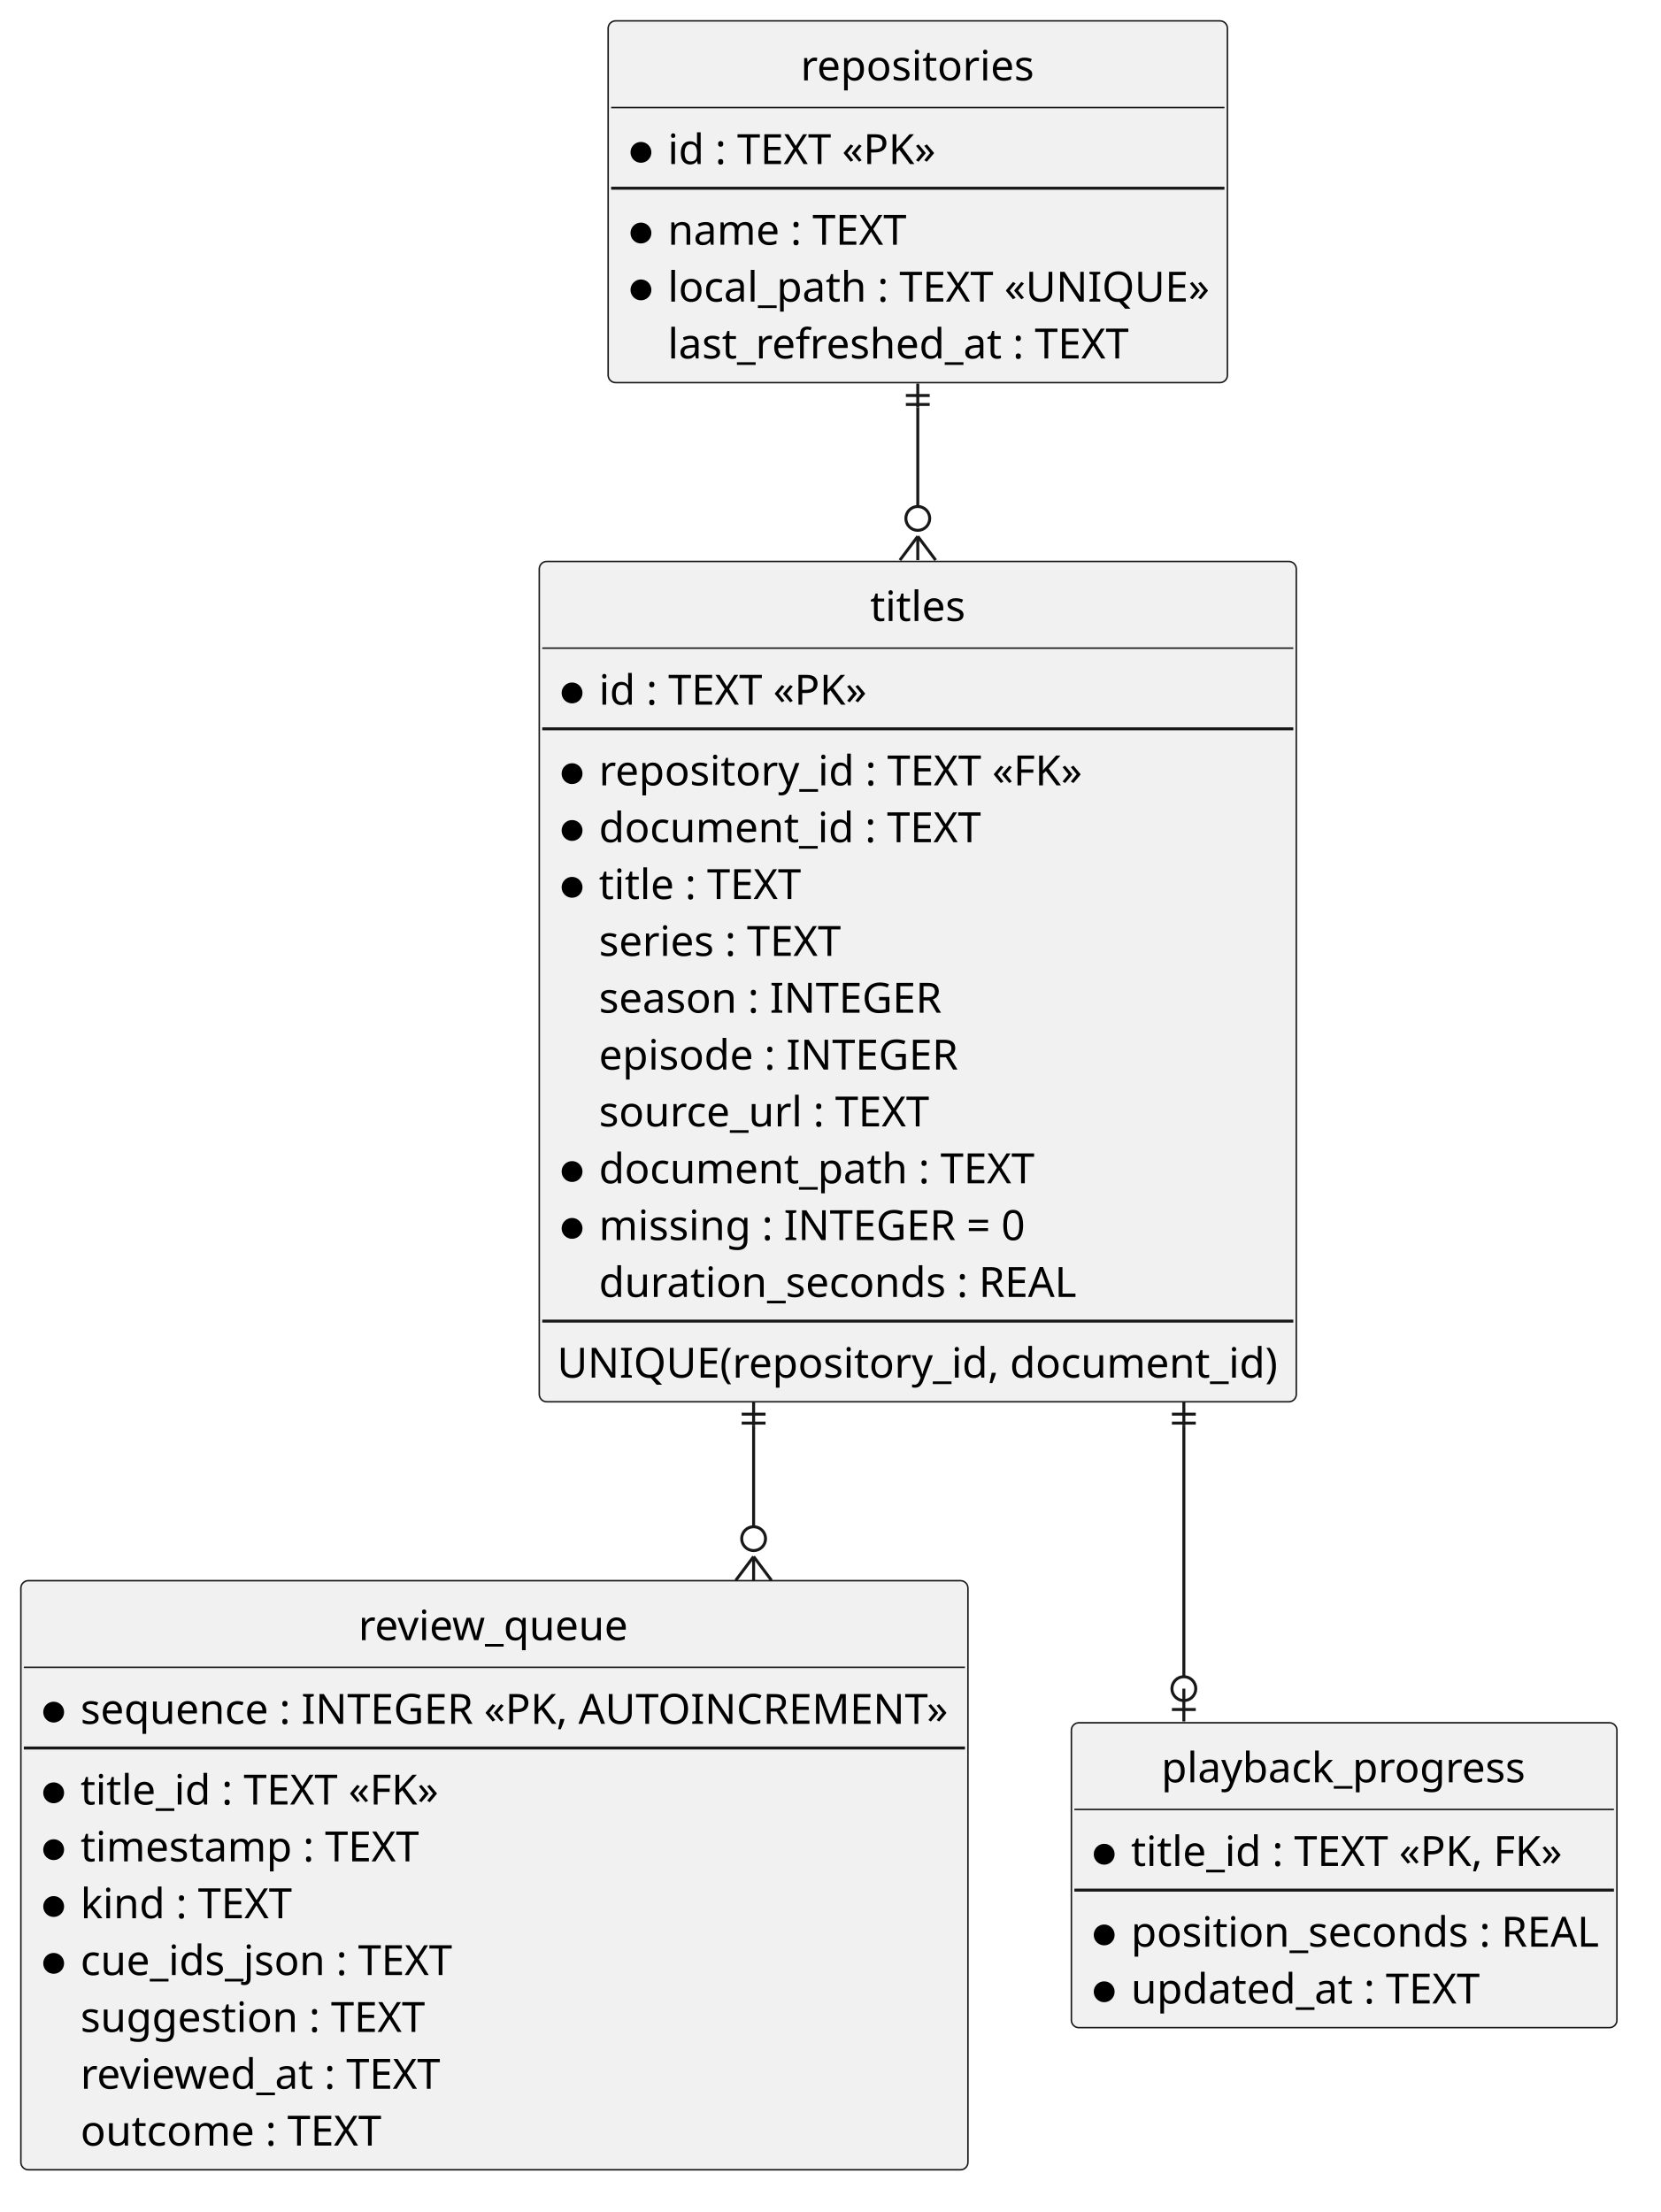
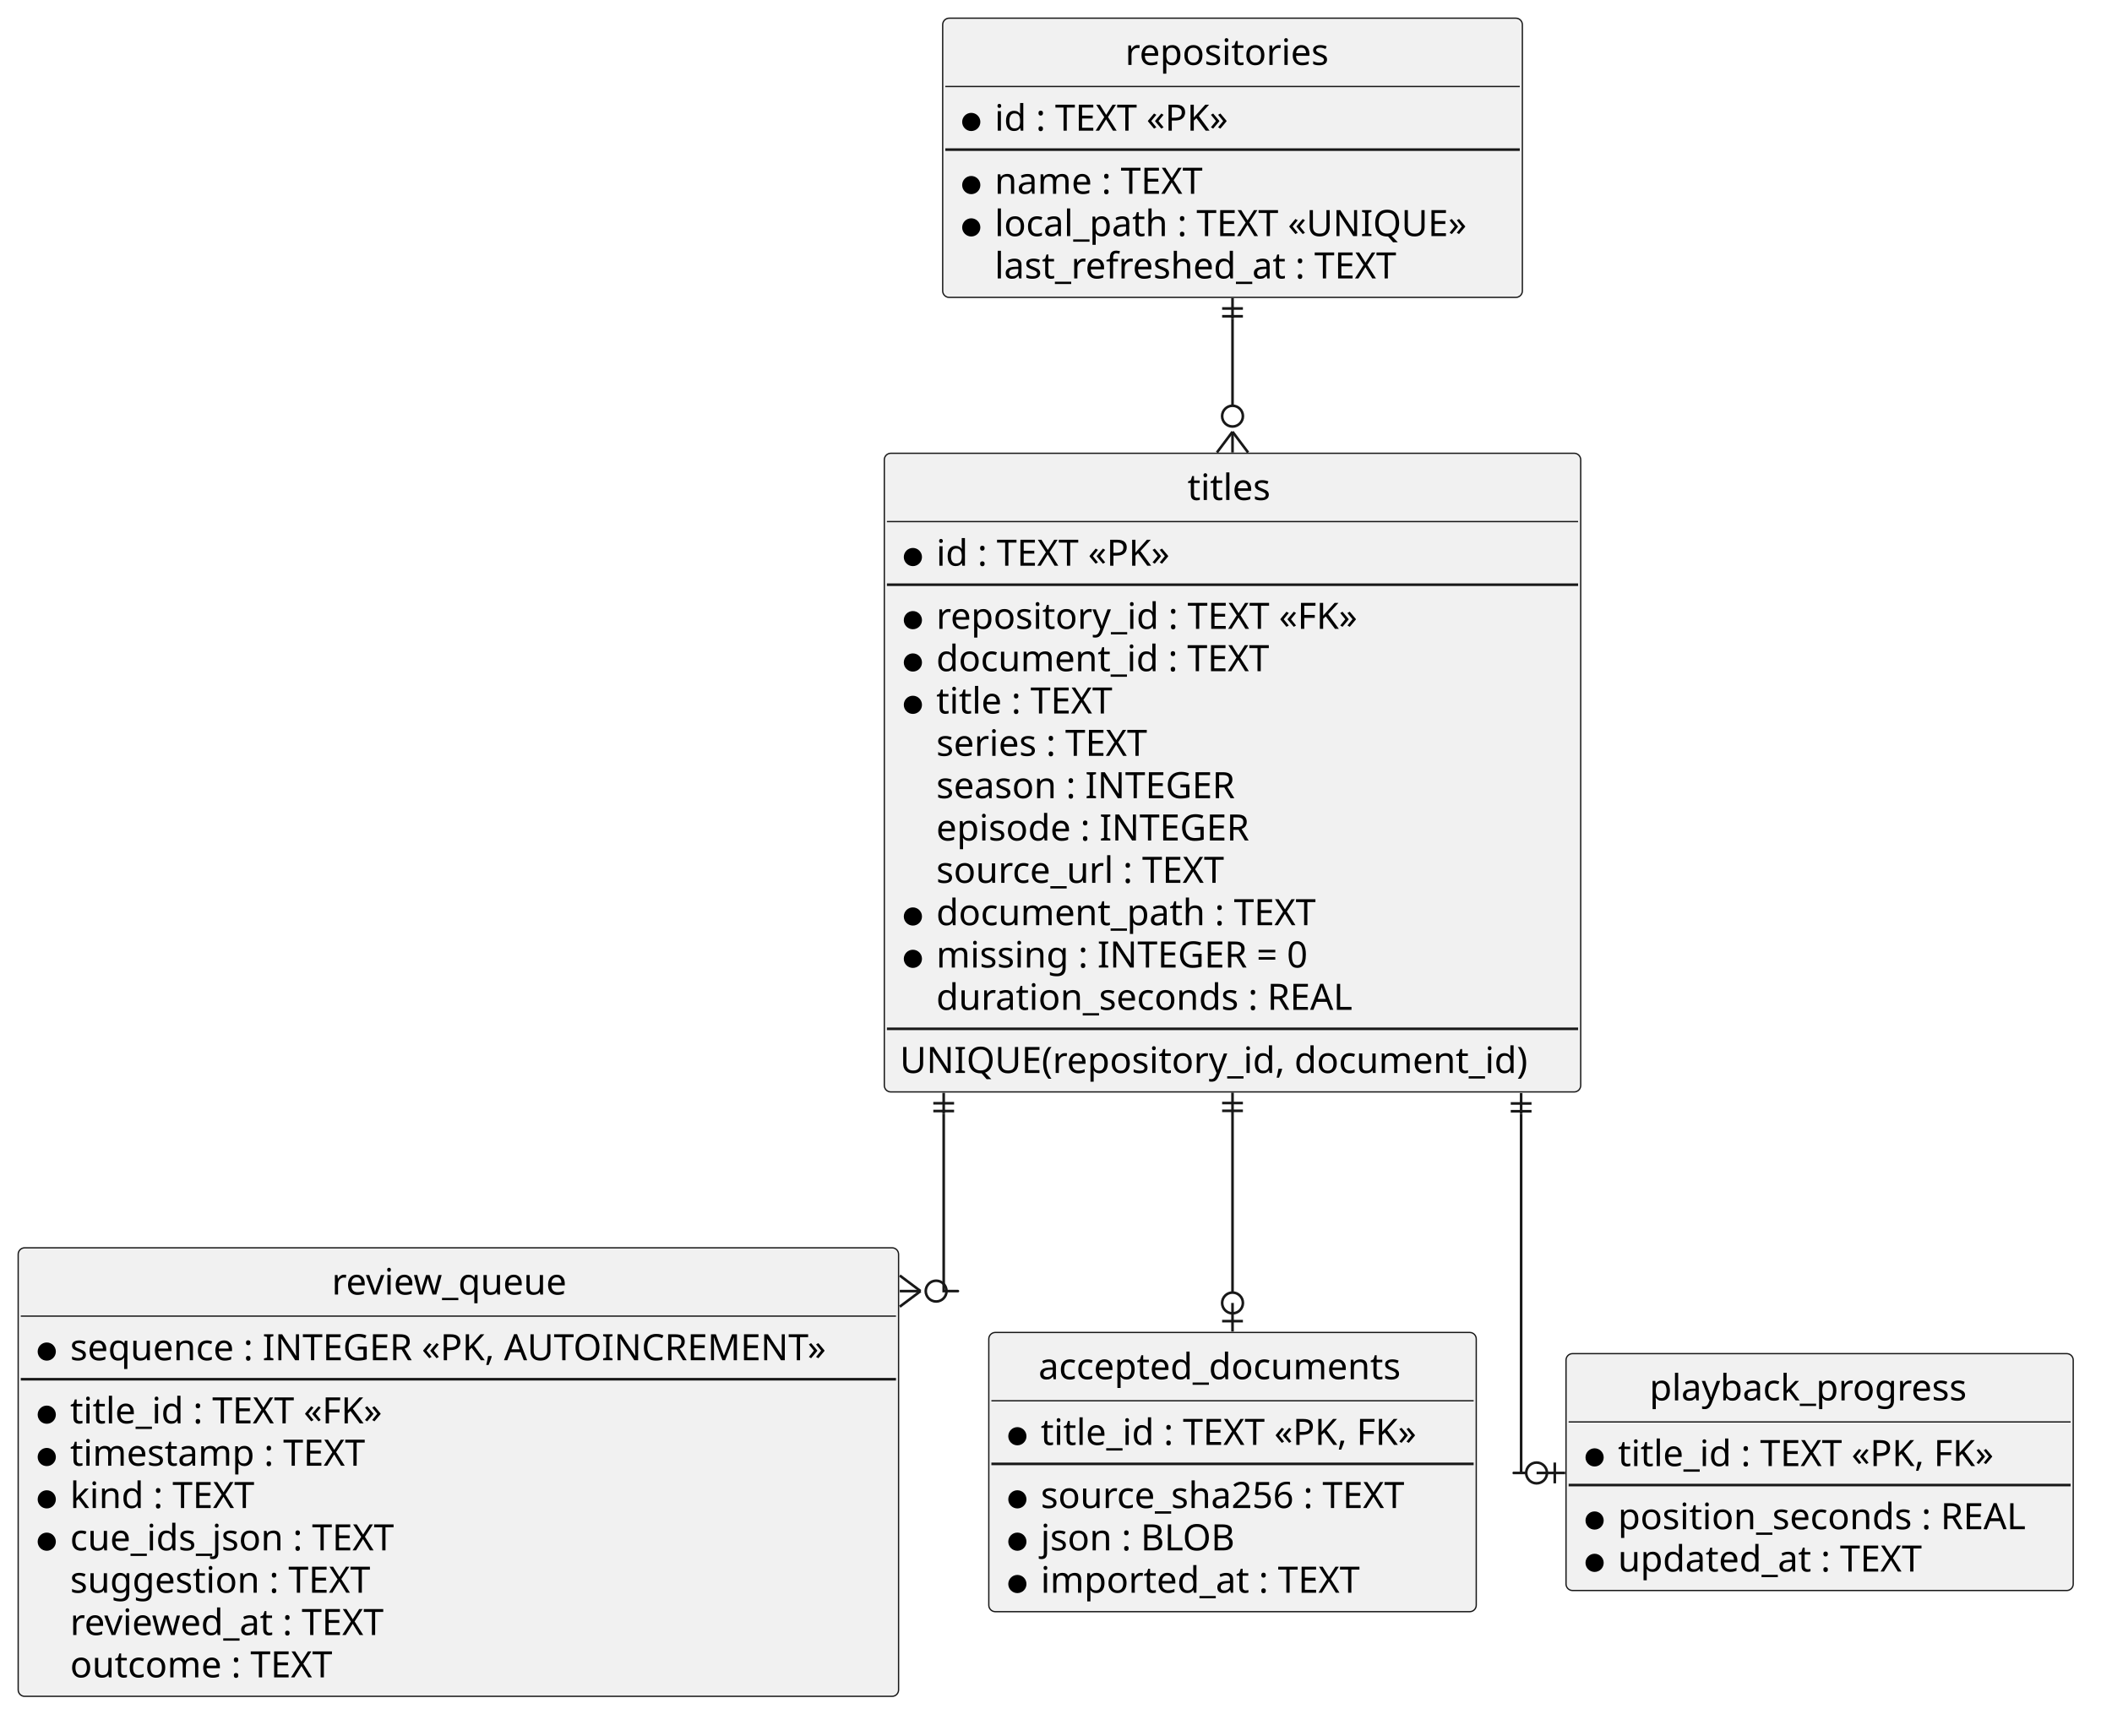
- <svg xmlns="http://www.w3.org/2000/svg" version="1.1" data-diagram-type="CLASS" style="width:557px;height:742px;background:#FFFFFF;" width="557px" height="742px" viewBox="0 0 557 742" zoomAndPan="magnify" preserveAspectRatio="none" contentStyleType="text/css">
+ <svg xmlns="http://www.w3.org/2000/svg" version="1.1" data-diagram-type="CLASS" style="width:813px;height:668px;background:#FFFFFF;" width="813px" height="668px" viewBox="0 0 813 668" zoomAndPan="magnify" preserveAspectRatio="none" contentStyleType="text/css">
  <defs />
  <g font-family="sans-serif" lengthAdjust="spacing">
    <g class="entity" data-qualified-name="repositories" id="ent0001" data-source-line="5">
-       <rect x="203.97" y="7" width="207.705" height="121.34" fill="#F1F1F1" style="stroke:#181818;stroke-width:0.5;" rx="2.5" ry="2.5" />
-       <text x="268.525" y="26.966" fill="#000" font-size="14" textLength="78.596">repositories</text>
-       <line x1="204.97" y1="36.068" x2="410.675" y2="36.068" style="stroke:#181818;stroke-width:0.5;" />
+       <rect x="362.88" y="7" width="223.148" height="107.484" fill="#F1F1F1" style="stroke:#181818;stroke-width:0.5;" rx="2.5" ry="2.5" />
+       <text x="433.148" y="24.995" fill="#000" font-size="14" textLength="82.612">repositories</text>
+       <line x1="363.88" y1="33.297" x2="585.028" y2="33.297" style="stroke:#181818;stroke-width:0.5;" />
      <g data-visibility-modifier="IE_MANDATORY">
-         <ellipse cx="214.97" cy="51.102" rx="3" ry="3" fill="#000" style="stroke:#000;stroke-width:1;" />
+         <ellipse cx="373.88" cy="46.945" rx="3" ry="3" fill="#000" style="stroke:#000;stroke-width:1;" />
      </g>
-       <text x="223.97" y="55.034" fill="#000" font-size="14" textLength="89.838">id : TEXT «PK»</text>
-       <line x1="204.97" y1="63.136" x2="410.675" y2="63.136" style="stroke:#181818;stroke-width:1;" />
+       <text x="382.88" y="50.292" fill="#000" font-size="14" textLength="101.138">id : TEXT «PK»</text>
+       <line x1="363.88" y1="57.594" x2="585.028" y2="57.594" style="stroke:#181818;stroke-width:1;" />
      <g data-visibility-modifier="IE_MANDATORY">
-         <ellipse cx="214.97" cy="78.17" rx="3" ry="3" fill="#000" style="stroke:#000;stroke-width:1;" />
+         <ellipse cx="373.88" cy="71.242" rx="3" ry="3" fill="#000" style="stroke:#000;stroke-width:1;" />
      </g>
-       <text x="223.97" y="82.102" fill="#000" font-size="14" textLength="80.08">name : TEXT</text>
+       <text x="382.88" y="74.589" fill="#000" font-size="14" textLength="88.86">name : TEXT</text>
      <g data-visibility-modifier="IE_MANDATORY">
-         <ellipse cx="214.97" cy="97.238" rx="3" ry="3" fill="#000" style="stroke:#000;stroke-width:1;" />
+         <ellipse cx="373.88" cy="87.539" rx="3" ry="3" fill="#000" style="stroke:#000;stroke-width:1;" />
      </g>
-       <text x="223.97" y="101.17" fill="#000" font-size="14" textLength="181.705">local_path : TEXT «UNIQUE»</text>
-       <text x="223.97" y="120.238" fill="#000" font-size="14" textLength="155.189">last_refreshed_at : TEXT</text>
+       <text x="382.88" y="90.886" fill="#000" font-size="14" textLength="197.148">local_path : TEXT «UNIQUE»</text>
+       <text x="382.88" y="107.183" fill="#000" font-size="14" textLength="169.812">last_refreshed_at : TEXT</text>
    </g>
    <g class="entity" data-qualified-name="titles" id="ent0002" data-source-line="13">
-       <rect x="180.87" y="188.34" width="253.905" height="281.883" fill="#F1F1F1" style="stroke:#181818;stroke-width:0.5;" rx="2.5" ry="2.5" />
-       <text x="291.856" y="208.306" fill="#000" font-size="14" textLength="31.934">titles</text>
-       <line x1="181.87" y1="217.408" x2="433.775" y2="217.408" style="stroke:#181818;stroke-width:0.5;" />
+       <rect x="340.41" y="174.49" width="268.074" height="245.859" fill="#F1F1F1" style="stroke:#181818;stroke-width:0.5;" rx="2.5" ry="2.5" />
+       <text x="457.115" y="192.485" fill="#000" font-size="14" textLength="34.665">titles</text>
+       <line x1="341.41" y1="200.787" x2="607.484" y2="200.787" style="stroke:#181818;stroke-width:0.5;" />
      <g data-visibility-modifier="IE_MANDATORY">
-         <ellipse cx="191.87" cy="232.442" rx="3" ry="3" fill="#000" style="stroke:#000;stroke-width:1;" />
+         <ellipse cx="351.41" cy="214.435" rx="3" ry="3" fill="#000" style="stroke:#000;stroke-width:1;" />
      </g>
-       <text x="200.87" y="236.374" fill="#000" font-size="14" textLength="89.838">id : TEXT «PK»</text>
-       <line x1="181.87" y1="244.476" x2="433.775" y2="244.476" style="stroke:#181818;stroke-width:1;" />
+       <text x="360.41" y="217.782" fill="#000" font-size="14" textLength="101.138">id : TEXT «PK»</text>
+       <line x1="341.41" y1="225.084" x2="607.484" y2="225.084" style="stroke:#181818;stroke-width:1;" />
      <g data-visibility-modifier="IE_MANDATORY">
-         <ellipse cx="191.87" cy="259.51" rx="3" ry="3" fill="#000" style="stroke:#000;stroke-width:1;" />
+         <ellipse cx="351.41" cy="238.732" rx="3" ry="3" fill="#000" style="stroke:#000;stroke-width:1;" />
      </g>
-       <text x="200.87" y="263.442" fill="#000" font-size="14" textLength="162.371">repository_id : TEXT «FK»</text>
+       <text x="360.41" y="242.079" fill="#000" font-size="14" textLength="178.849">repository_id : TEXT «FK»</text>
      <g data-visibility-modifier="IE_MANDATORY">
-         <ellipse cx="191.87" cy="278.578" rx="3" ry="3" fill="#000" style="stroke:#000;stroke-width:1;" />
+         <ellipse cx="351.41" cy="255.029" rx="3" ry="3" fill="#000" style="stroke:#000;stroke-width:1;" />
      </g>
-       <text x="200.87" y="282.51" fill="#000" font-size="14" textLength="128.169">document_id : TEXT</text>
+       <text x="360.41" y="258.376" fill="#000" font-size="14" textLength="139.569">document_id : TEXT</text>
      <g data-visibility-modifier="IE_MANDATORY">
-         <ellipse cx="191.87" cy="297.646" rx="3" ry="3" fill="#000" style="stroke:#000;stroke-width:1;" />
+         <ellipse cx="351.41" cy="271.326" rx="3" ry="3" fill="#000" style="stroke:#000;stroke-width:1;" />
      </g>
-       <text x="200.87" y="301.578" fill="#000" font-size="14" textLength="67.816">title : TEXT</text>
-       <text x="200.87" y="320.646" fill="#000" font-size="14" textLength="81.186">series : TEXT</text>
-       <text x="200.87" y="339.713" fill="#000" font-size="14" textLength="114.954">season : INTEGER</text>
-       <text x="200.87" y="358.781" fill="#000" font-size="14" textLength="120.47">episode : INTEGER</text>
-       <text x="200.87" y="377.849" fill="#000" font-size="14" textLength="111.076">source_url : TEXT</text>
+       <text x="360.41" y="274.673" fill="#000" font-size="14" textLength="76.528">title : TEXT</text>
+       <text x="360.41" y="290.969" fill="#000" font-size="14" textLength="90.617">series : TEXT</text>
+       <text x="360.41" y="307.266" fill="#000" font-size="14" textLength="124.257">season : INTEGER</text>
+       <text x="360.41" y="323.563" fill="#000" font-size="14" textLength="129.787">episode : INTEGER</text>
+       <text x="360.41" y="339.86" fill="#000" font-size="14" textLength="121.475">source_url : TEXT</text>
      <g data-visibility-modifier="IE_MANDATORY">
-         <ellipse cx="191.87" cy="392.985" rx="3" ry="3" fill="#000" style="stroke:#000;stroke-width:1;" />
+         <ellipse cx="351.41" cy="352.81" rx="3" ry="3" fill="#000" style="stroke:#000;stroke-width:1;" />
      </g>
-       <text x="200.87" y="396.917" fill="#000" font-size="14" textLength="146.117">document_path : TEXT</text>
+       <text x="360.41" y="356.157" fill="#000" font-size="14" textLength="158.621">document_path : TEXT</text>
      <g data-visibility-modifier="IE_MANDATORY">
-         <ellipse cx="191.87" cy="412.053" rx="3" ry="3" fill="#000" style="stroke:#000;stroke-width:1;" />
+         <ellipse cx="351.41" cy="369.107" rx="3" ry="3" fill="#000" style="stroke:#000;stroke-width:1;" />
      </g>
-       <text x="200.87" y="415.985" fill="#000" font-size="14" textLength="142.953">missing : INTEGER = 0</text>
-       <text x="200.87" y="435.053" fill="#000" font-size="14" textLength="160.467">duration_seconds : REAL</text>
-       <line x1="181.87" y1="443.155" x2="433.775" y2="443.155" style="stroke:#181818;stroke-width:1;" />
-       <text x="186.87" y="462.121" fill="#000" font-size="14" textLength="241.905">UNIQUE(repository_id, document_id)</text>
+       <text x="360.41" y="372.454" fill="#000" font-size="14" textLength="158.341">missing : INTEGER = 0</text>
+       <text x="360.41" y="388.751" fill="#000" font-size="14" textLength="172.703">duration_seconds : REAL</text>
+       <line x1="341.41" y1="396.053" x2="607.484" y2="396.053" style="stroke:#181818;stroke-width:1;" />
+       <text x="346.41" y="413.048" fill="#000" font-size="14" textLength="256.074">UNIQUE(repository_id, document_id)</text>
    </g>
    <g class="entity" data-qualified-name="reviews" id="ent0003" data-source-line="30">
-       <rect x="7" y="530.22" width="317.647" height="197.611" fill="#F1F1F1" style="stroke:#181818;stroke-width:0.5;" rx="2.5" ry="2.5" />
-       <text x="120.212" y="550.186" fill="#000" font-size="14" textLength="91.224">review_queue</text>
-       <line x1="8" y1="559.288" x2="323.647" y2="559.288" style="stroke:#181818;stroke-width:0.5;" />
+       <rect x="7" y="480.35" width="338.901" height="172.672" fill="#F1F1F1" style="stroke:#181818;stroke-width:0.5;" rx="2.5" ry="2.5" />
+       <text x="127.717" y="498.345" fill="#000" font-size="14" textLength="97.467">review_queue</text>
+       <line x1="8" y1="506.647" x2="344.901" y2="506.647" style="stroke:#181818;stroke-width:0.5;" />
      <g data-visibility-modifier="IE_MANDATORY">
-         <ellipse cx="18" cy="574.322" rx="3" ry="3" fill="#000" style="stroke:#000;stroke-width:1;" />
+         <ellipse cx="18" cy="520.295" rx="3" ry="3" fill="#000" style="stroke:#000;stroke-width:1;" />
      </g>
-       <text x="27" y="578.254" fill="#000" font-size="14" textLength="291.647">sequence : INTEGER «PK, AUTOINCREMENT»</text>
-       <line x1="8" y1="586.356" x2="323.647" y2="586.356" style="stroke:#181818;stroke-width:1;" />
+       <text x="27" y="523.642" fill="#000" font-size="14" textLength="312.901">sequence : INTEGER «PK, AUTOINCREMENT»</text>
+       <line x1="8" y1="530.944" x2="344.901" y2="530.944" style="stroke:#181818;stroke-width:1;" />
      <g data-visibility-modifier="IE_MANDATORY">
-         <ellipse cx="18" cy="601.39" rx="3" ry="3" fill="#000" style="stroke:#000;stroke-width:1;" />
+         <ellipse cx="18" cy="544.592" rx="3" ry="3" fill="#000" style="stroke:#000;stroke-width:1;" />
      </g>
-       <text x="27" y="605.322" fill="#000" font-size="14" textLength="120.078">title_id : TEXT «FK»</text>
+       <text x="27" y="547.939" fill="#000" font-size="14" textLength="135.119">title_id : TEXT «FK»</text>
      <g data-visibility-modifier="IE_MANDATORY">
-         <ellipse cx="18" cy="620.458" rx="3" ry="3" fill="#000" style="stroke:#000;stroke-width:1;" />
+         <ellipse cx="18" cy="560.889" rx="3" ry="3" fill="#000" style="stroke:#000;stroke-width:1;" />
      </g>
-       <text x="27" y="624.39" fill="#000" font-size="14" textLength="113.554">timestamp : TEXT</text>
+       <text x="27" y="564.236" fill="#000" font-size="14" textLength="124.674">timestamp : TEXT</text>
      <g data-visibility-modifier="IE_MANDATORY">
-         <ellipse cx="18" cy="639.526" rx="3" ry="3" fill="#000" style="stroke:#000;stroke-width:1;" />
+         <ellipse cx="18" cy="577.186" rx="3" ry="3" fill="#000" style="stroke:#000;stroke-width:1;" />
      </g>
-       <text x="27" y="643.458" fill="#000" font-size="14" textLength="70.938">kind : TEXT</text>
+       <text x="27" y="580.533" fill="#000" font-size="14" textLength="78.914">kind : TEXT</text>
      <g data-visibility-modifier="IE_MANDATORY">
-         <ellipse cx="18" cy="658.594" rx="3" ry="3" fill="#000" style="stroke:#000;stroke-width:1;" />
+         <ellipse cx="18" cy="593.483" rx="3" ry="3" fill="#000" style="stroke:#000;stroke-width:1;" />
      </g>
-       <text x="27" y="662.526" fill="#000" font-size="14" textLength="124.655">cue_ids_json : TEXT</text>
-       <text x="27" y="681.593" fill="#000" font-size="14" textLength="115.556">suggestion : TEXT</text>
-       <text x="27" y="700.661" fill="#000" font-size="14" textLength="121.52">reviewed_at : TEXT</text>
-       <text x="27" y="719.729" fill="#000" font-size="14" textLength="100.94">outcome : TEXT</text>
+       <text x="27" y="596.829" fill="#000" font-size="14" textLength="137.033">cue_ids_json : TEXT</text>
+       <text x="27" y="613.126" fill="#000" font-size="14" textLength="125.822">suggestion : TEXT</text>
+       <text x="27" y="629.423" fill="#000" font-size="14" textLength="134.333">reviewed_at : TEXT</text>
+       <text x="27" y="645.72" fill="#000" font-size="14" textLength="110.599">outcome : TEXT</text>
    </g>
-     <g class="entity" data-qualified-name="progress" id="ent0004" data-source-line="42">
-       <rect x="359.34" y="577.89" width="182.967" height="102.272" fill="#F1F1F1" style="stroke:#181818;stroke-width:0.5;" rx="2.5" ry="2.5" />
-       <text x="389.497" y="597.856" fill="#000" font-size="14" textLength="122.654">playback_progress</text>
-       <line x1="360.34" y1="606.958" x2="541.307" y2="606.958" style="stroke:#181818;stroke-width:0.5;" />
+     <g class="entity" data-qualified-name="accepted" id="ent0004" data-source-line="42">
+       <rect x="380.63" y="512.94" width="187.643" height="107.484" fill="#F1F1F1" style="stroke:#181818;stroke-width:0.5;" rx="2.5" ry="2.5" />
+       <text x="399.755" y="530.935" fill="#000" font-size="14" textLength="149.393">accepted_documents</text>
+       <line x1="381.63" y1="539.237" x2="567.273" y2="539.237" style="stroke:#181818;stroke-width:0.5;" />
      <g data-visibility-modifier="IE_MANDATORY">
-         <ellipse cx="370.34" cy="621.992" rx="3" ry="3" fill="#000" style="stroke:#000;stroke-width:1;" />
+         <ellipse cx="391.63" cy="552.885" rx="3" ry="3" fill="#000" style="stroke:#000;stroke-width:1;" />
      </g>
-       <text x="379.34" y="625.924" fill="#000" font-size="14" textLength="144.605">title_id : TEXT «PK, FK»</text>
-       <line x1="360.34" y1="634.026" x2="541.307" y2="634.026" style="stroke:#181818;stroke-width:1;" />
+       <text x="400.63" y="556.232" fill="#000" font-size="14" textLength="161.643">title_id : TEXT «PK, FK»</text>
+       <line x1="381.63" y1="563.534" x2="567.273" y2="563.534" style="stroke:#181818;stroke-width:1;" />
      <g data-visibility-modifier="IE_MANDATORY">
-         <ellipse cx="370.34" cy="649.06" rx="3" ry="3" fill="#000" style="stroke:#000;stroke-width:1;" />
+         <ellipse cx="391.63" cy="577.182" rx="3" ry="3" fill="#000" style="stroke:#000;stroke-width:1;" />
      </g>
-       <text x="379.34" y="652.992" fill="#000" font-size="14" textLength="156.967">position_seconds : REAL</text>
+       <text x="400.63" y="580.529" fill="#000" font-size="14" textLength="154.424">source_sha256 : TEXT</text>
      <g data-visibility-modifier="IE_MANDATORY">
-         <ellipse cx="370.34" cy="668.128" rx="3" ry="3" fill="#000" style="stroke:#000;stroke-width:1;" />
+         <ellipse cx="391.63" cy="593.479" rx="3" ry="3" fill="#000" style="stroke:#000;stroke-width:1;" />
      </g>
-       <text x="379.34" y="672.06" fill="#000" font-size="14" textLength="116.998">updated_at : TEXT</text>
+       <text x="400.63" y="596.826" fill="#000" font-size="14" textLength="80.268">json : BLOB</text>
+       <g data-visibility-modifier="IE_MANDATORY">
+         <ellipse cx="391.63" cy="609.776" rx="3" ry="3" fill="#000" style="stroke:#000;stroke-width:1;" />
+       </g>
+       <text x="400.63" y="613.123" fill="#000" font-size="14" textLength="133.95">imported_at : TEXT</text>
    </g>
-     <g class="link" data-entity-1="ent0001" data-entity-2="ent0002" id="lnk5" data-source-line="49" data-link-type="crowfoot">
-       <path d="M307.82,136.67 C307.82,154.64 307.82,149.09 307.82,169.9" style="stroke:#181818;stroke-width:1;" fill="none" id="repositories-titles" codeLine="49" />
-       <line x1="303.82" y1="132.67" x2="311.82" y2="132.67" style="stroke:#181818;stroke-width:1;" />
-       <line x1="303.82" y1="135.67" x2="311.82" y2="135.67" style="stroke:#181818;stroke-width:1;" />
-       <line x1="307.82" y1="136.67" x2="307.82" y2="128.67" style="stroke:#181818;stroke-width:1;" />
-       <line x1="307.82" y1="179.9" x2="313.82" y2="187.9" style="stroke:#181818;stroke-width:1;" />
-       <line x1="307.82" y1="179.9" x2="301.82" y2="187.9" style="stroke:#181818;stroke-width:1;" />
-       <line x1="307.82" y1="179.9" x2="307.82" y2="187.9" style="stroke:#181818;stroke-width:1;" />
-       <ellipse cx="307.82" cy="173.9" rx="4" ry="4" fill="none" style="stroke:#181818;stroke-width:1;" />
+     <g class="entity" data-qualified-name="progress" id="ent0005" data-source-line="50">
+       <rect x="602.83" y="521.09" width="195.244" height="91.188" fill="#F1F1F1" style="stroke:#181818;stroke-width:0.5;" rx="2.5" ry="2.5" />
+       <text x="634.971" y="539.085" fill="#000" font-size="14" textLength="130.963">playback_progress</text>
+       <line x1="603.83" y1="547.387" x2="797.074" y2="547.387" style="stroke:#181818;stroke-width:0.5;" />
+       <g data-visibility-modifier="IE_MANDATORY">
+         <ellipse cx="613.83" cy="561.035" rx="3" ry="3" fill="#000" style="stroke:#000;stroke-width:1;" />
+       </g>
+       <text x="622.83" y="564.382" fill="#000" font-size="14" textLength="161.643">title_id : TEXT «PK, FK»</text>
+       <line x1="603.83" y1="571.684" x2="797.074" y2="571.684" style="stroke:#181818;stroke-width:1;" />
+       <g data-visibility-modifier="IE_MANDATORY">
+         <ellipse cx="613.83" cy="585.332" rx="3" ry="3" fill="#000" style="stroke:#000;stroke-width:1;" />
+       </g>
+       <text x="622.83" y="588.679" fill="#000" font-size="14" textLength="169.244">position_seconds : REAL</text>
+       <g data-visibility-modifier="IE_MANDATORY">
+         <ellipse cx="613.83" cy="601.629" rx="3" ry="3" fill="#000" style="stroke:#000;stroke-width:1;" />
+       </g>
+       <text x="622.83" y="604.976" fill="#000" font-size="14" textLength="128.44">updated_at : TEXT</text>
    </g>
-     <g class="link" data-entity-1="ent0002" data-entity-2="ent0003" id="lnk6" data-source-line="50" data-link-type="crowfoot">
-       <path d="M252.76,478.37 C252.76,498.57 252.76,492.98 252.76,512.13" style="stroke:#181818;stroke-width:1;" fill="none" id="titles-reviews" codeLine="50" />
-       <line x1="248.76" y1="474.37" x2="256.76" y2="474.37" style="stroke:#181818;stroke-width:1;" />
-       <line x1="248.76" y1="477.37" x2="256.76" y2="477.37" style="stroke:#181818;stroke-width:1;" />
-       <line x1="252.76" y1="478.37" x2="252.76" y2="470.37" style="stroke:#181818;stroke-width:1;" />
-       <line x1="252.76" y1="522.13" x2="258.76" y2="530.13" style="stroke:#181818;stroke-width:1;" />
-       <line x1="252.76" y1="522.13" x2="246.76" y2="530.13" style="stroke:#181818;stroke-width:1;" />
-       <line x1="252.76" y1="522.13" x2="252.76" y2="530.13" style="stroke:#181818;stroke-width:1;" />
-       <ellipse cx="252.76" cy="516.13" rx="4" ry="4" fill="none" style="stroke:#181818;stroke-width:1;" />
+     <g class="link" data-entity-1="ent0001" data-entity-2="ent0002" id="lnk6" data-source-line="57" data-link-type="crowfoot">
+       <path d="M474.45,122.75 C474.45,140.62 474.45,135.3 474.45,156.19" style="stroke:#181818;stroke-width:1;" fill="none" id="repositories-titles" codeLine="57" />
+       <line x1="470.45" y1="118.75" x2="478.45" y2="118.75" style="stroke:#181818;stroke-width:1;" />
+       <line x1="470.45" y1="121.75" x2="478.45" y2="121.75" style="stroke:#181818;stroke-width:1;" />
+       <line x1="474.45" y1="122.75" x2="474.45" y2="114.75" style="stroke:#181818;stroke-width:1;" />
+       <line x1="474.45" y1="166.19" x2="480.45" y2="174.19" style="stroke:#181818;stroke-width:1;" />
+       <line x1="474.45" y1="166.19" x2="468.45" y2="174.19" style="stroke:#181818;stroke-width:1;" />
+       <line x1="474.45" y1="166.19" x2="474.45" y2="174.19" style="stroke:#181818;stroke-width:1;" />
+       <ellipse cx="474.45" cy="160.19" rx="4" ry="4" fill="none" style="stroke:#181818;stroke-width:1;" />
    </g>
-     <g class="link" data-entity-1="ent0002" data-entity-2="ent0004" id="lnk7" data-source-line="51" data-link-type="association">
-       <path d="M397.06,478.37 C397.06,516.64 397.06,532.67 397.06,562.44" style="stroke:#181818;stroke-width:1;" fill="none" id="titles-progress" codeLine="51" />
-       <line x1="393.06" y1="474.37" x2="401.06" y2="474.37" style="stroke:#181818;stroke-width:1;" />
-       <line x1="393.06" y1="477.37" x2="401.06" y2="477.37" style="stroke:#181818;stroke-width:1;" />
-       <line x1="397.06" y1="478.37" x2="397.06" y2="470.37" style="stroke:#181818;stroke-width:1;" />
-       <line x1="397.06" y1="566.44" x2="397.06" y2="577.44" style="stroke:#181818;stroke-width:1;" />
-       <ellipse cx="397.06" cy="566.44" rx="4" ry="4" fill="none" style="stroke:#181818;stroke-width:1;" />
-       <line x1="401.06" y1="573.44" x2="393.06" y2="573.44" style="stroke:#181818;stroke-width:1;" />
+     <g class="link" data-entity-1="ent0002" data-entity-2="ent0003" id="lnk7" data-source-line="58" data-link-type="crowfoot">
+       <path d="M363.27,428.7 C363.27,469.66 363.27,497.02 363.27,497.02 C363.27,497.02 374.83,497.02 364.36,497.02" style="stroke:#181818;stroke-width:1;" fill="none" id="titles-reviews" codeLine="58" />
+       <line x1="359.27" y1="424.7" x2="367.27" y2="424.7" style="stroke:#181818;stroke-width:1;" />
+       <line x1="359.27" y1="427.7" x2="367.27" y2="427.7" style="stroke:#181818;stroke-width:1;" />
+       <line x1="363.27" y1="428.7" x2="363.27" y2="420.7" style="stroke:#181818;stroke-width:1;" />
+       <line x1="354.36" y1="497.02" x2="346.36" y2="503.02" style="stroke:#181818;stroke-width:1;" />
+       <line x1="354.36" y1="497.02" x2="346.36" y2="491.02" style="stroke:#181818;stroke-width:1;" />
+       <line x1="354.36" y1="497.02" x2="346.36" y2="497.02" style="stroke:#181818;stroke-width:1;" />
+       <ellipse cx="360.36" cy="497.02" rx="4" ry="4" fill="none" style="stroke:#181818;stroke-width:1;" />
+     </g>
+     <g class="link" data-entity-1="ent0002" data-entity-2="ent0004" id="lnk8" data-source-line="59" data-link-type="association">
+       <path d="M474.45,428.62 C474.45,460.89 474.45,471.04 474.45,497.58" style="stroke:#181818;stroke-width:1;" fill="none" id="titles-accepted" codeLine="59" />
+       <line x1="470.45" y1="424.62" x2="478.45" y2="424.62" style="stroke:#181818;stroke-width:1;" />
+       <line x1="470.45" y1="427.62" x2="478.45" y2="427.62" style="stroke:#181818;stroke-width:1;" />
+       <line x1="474.45" y1="428.62" x2="474.45" y2="420.62" style="stroke:#181818;stroke-width:1;" />
+       <line x1="474.45" y1="501.58" x2="474.45" y2="512.58" style="stroke:#181818;stroke-width:1;" />
+       <ellipse cx="474.45" cy="501.58" rx="4" ry="4" fill="none" style="stroke:#181818;stroke-width:1;" />
+       <line x1="478.45" y1="508.58" x2="470.45" y2="508.58" style="stroke:#181818;stroke-width:1;" />
+     </g>
+     <g class="link" data-entity-1="ent0002" data-entity-2="ent0005" id="lnk9" data-source-line="60" data-link-type="association">
+       <path d="M585.55,428.78 C585.55,499.77 585.55,567.02 585.55,567.02 C585.55,567.02 577.29,567.02 587.5,567.02" style="stroke:#181818;stroke-width:1;" fill="none" id="titles-progress" codeLine="60" />
+       <line x1="581.55" y1="424.78" x2="589.55" y2="424.78" style="stroke:#181818;stroke-width:1;" />
+       <line x1="581.55" y1="427.78" x2="589.55" y2="427.78" style="stroke:#181818;stroke-width:1;" />
+       <line x1="585.55" y1="428.78" x2="585.55" y2="420.78" style="stroke:#181818;stroke-width:1;" />
+       <line x1="591.5" y1="567.02" x2="602.5" y2="567.02" style="stroke:#181818;stroke-width:1;" />
+       <ellipse cx="591.5" cy="567.02" rx="4" ry="4" fill="none" style="stroke:#181818;stroke-width:1;" />
+       <line x1="598.5" y1="563.02" x2="598.5" y2="571.02" style="stroke:#181818;stroke-width:1;" />
    </g>
  </g>
</svg>
